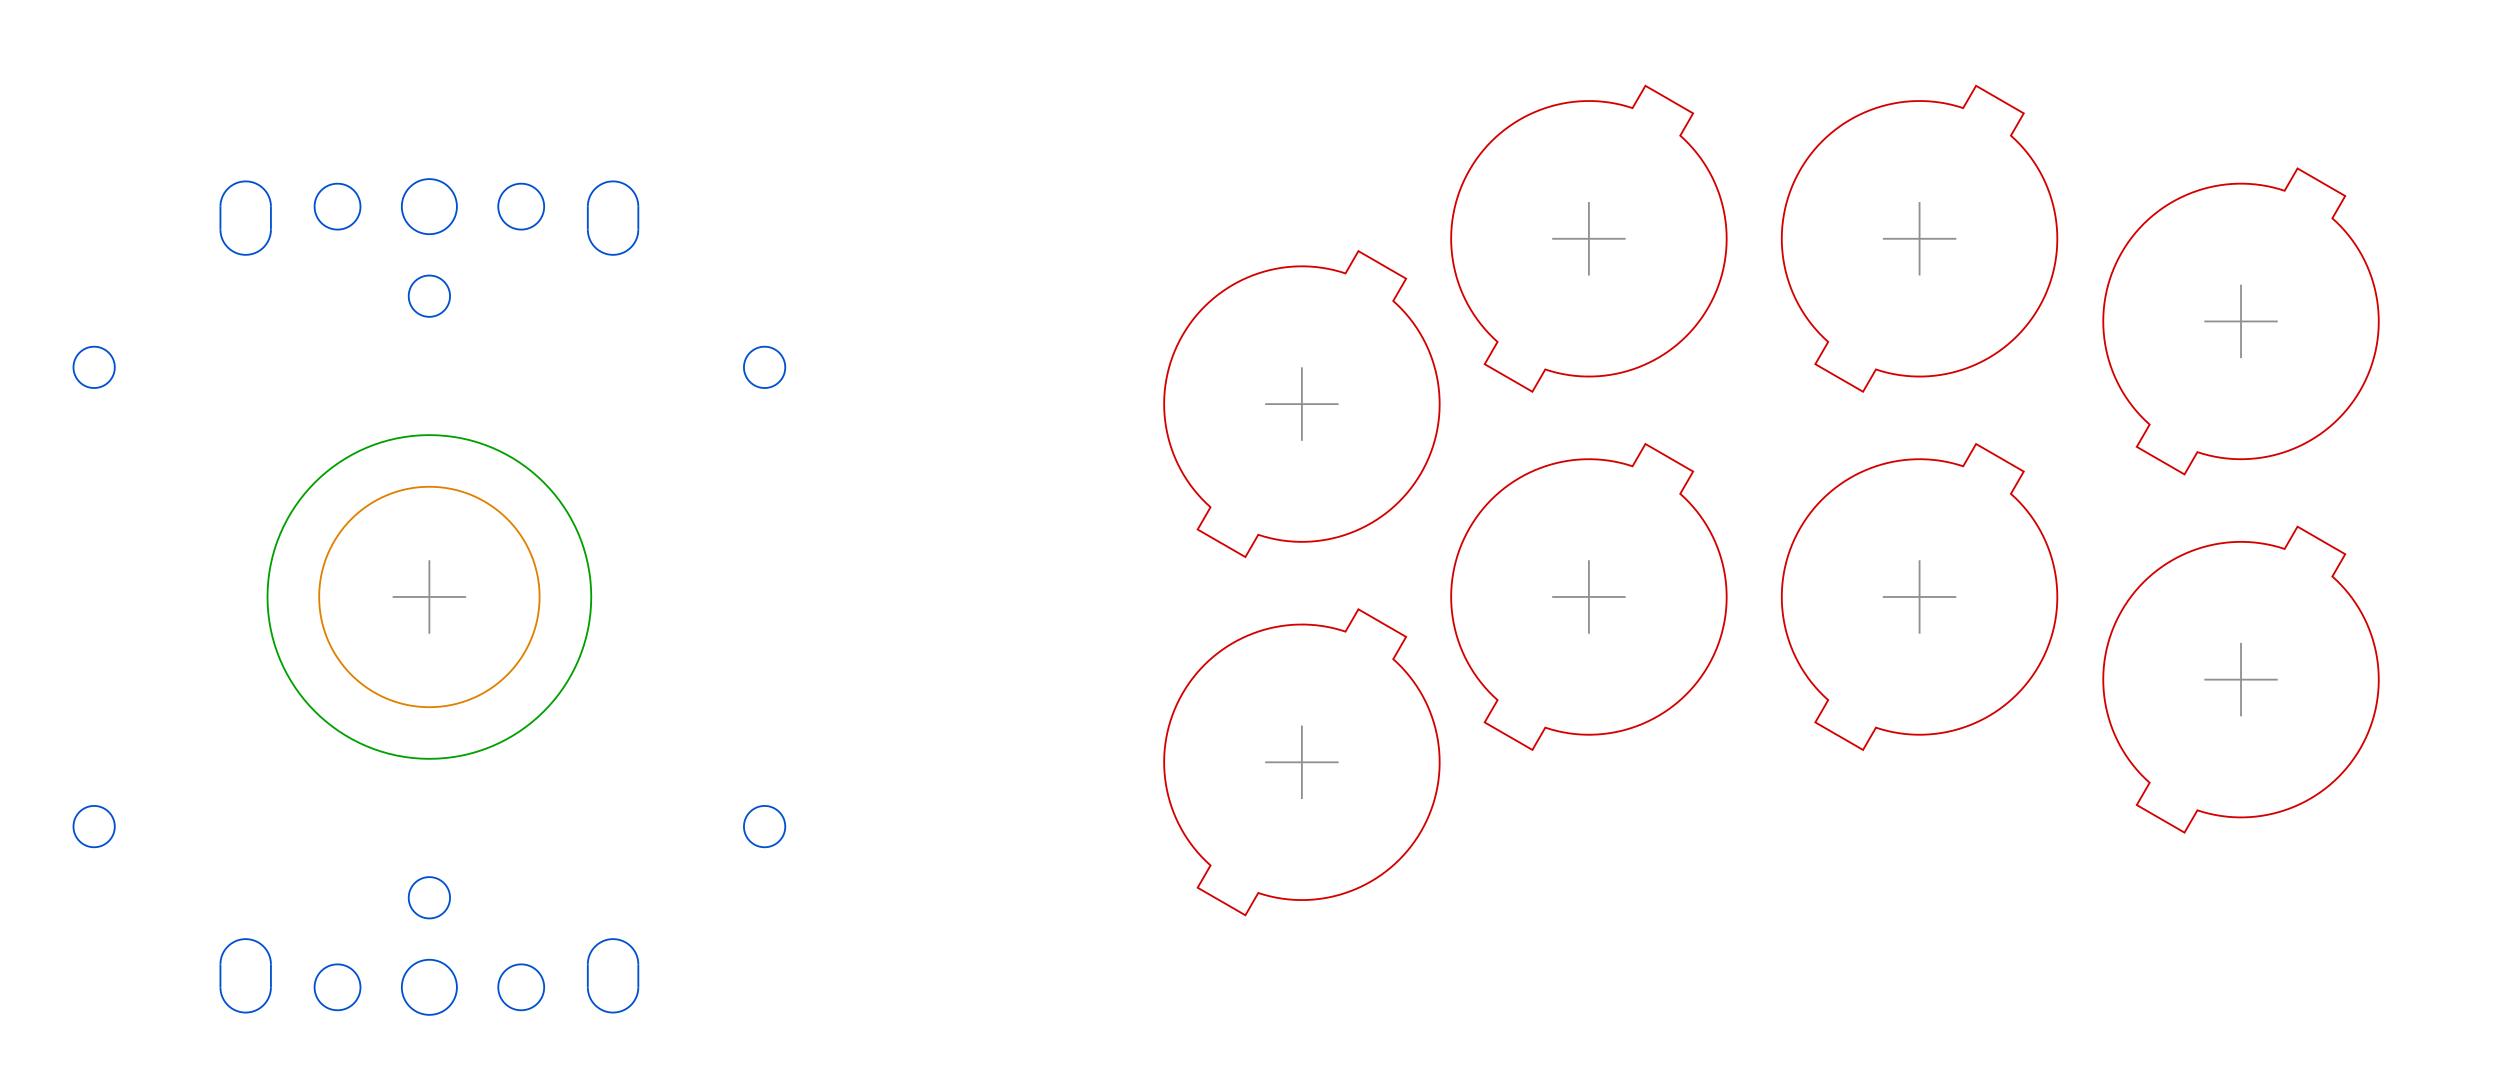
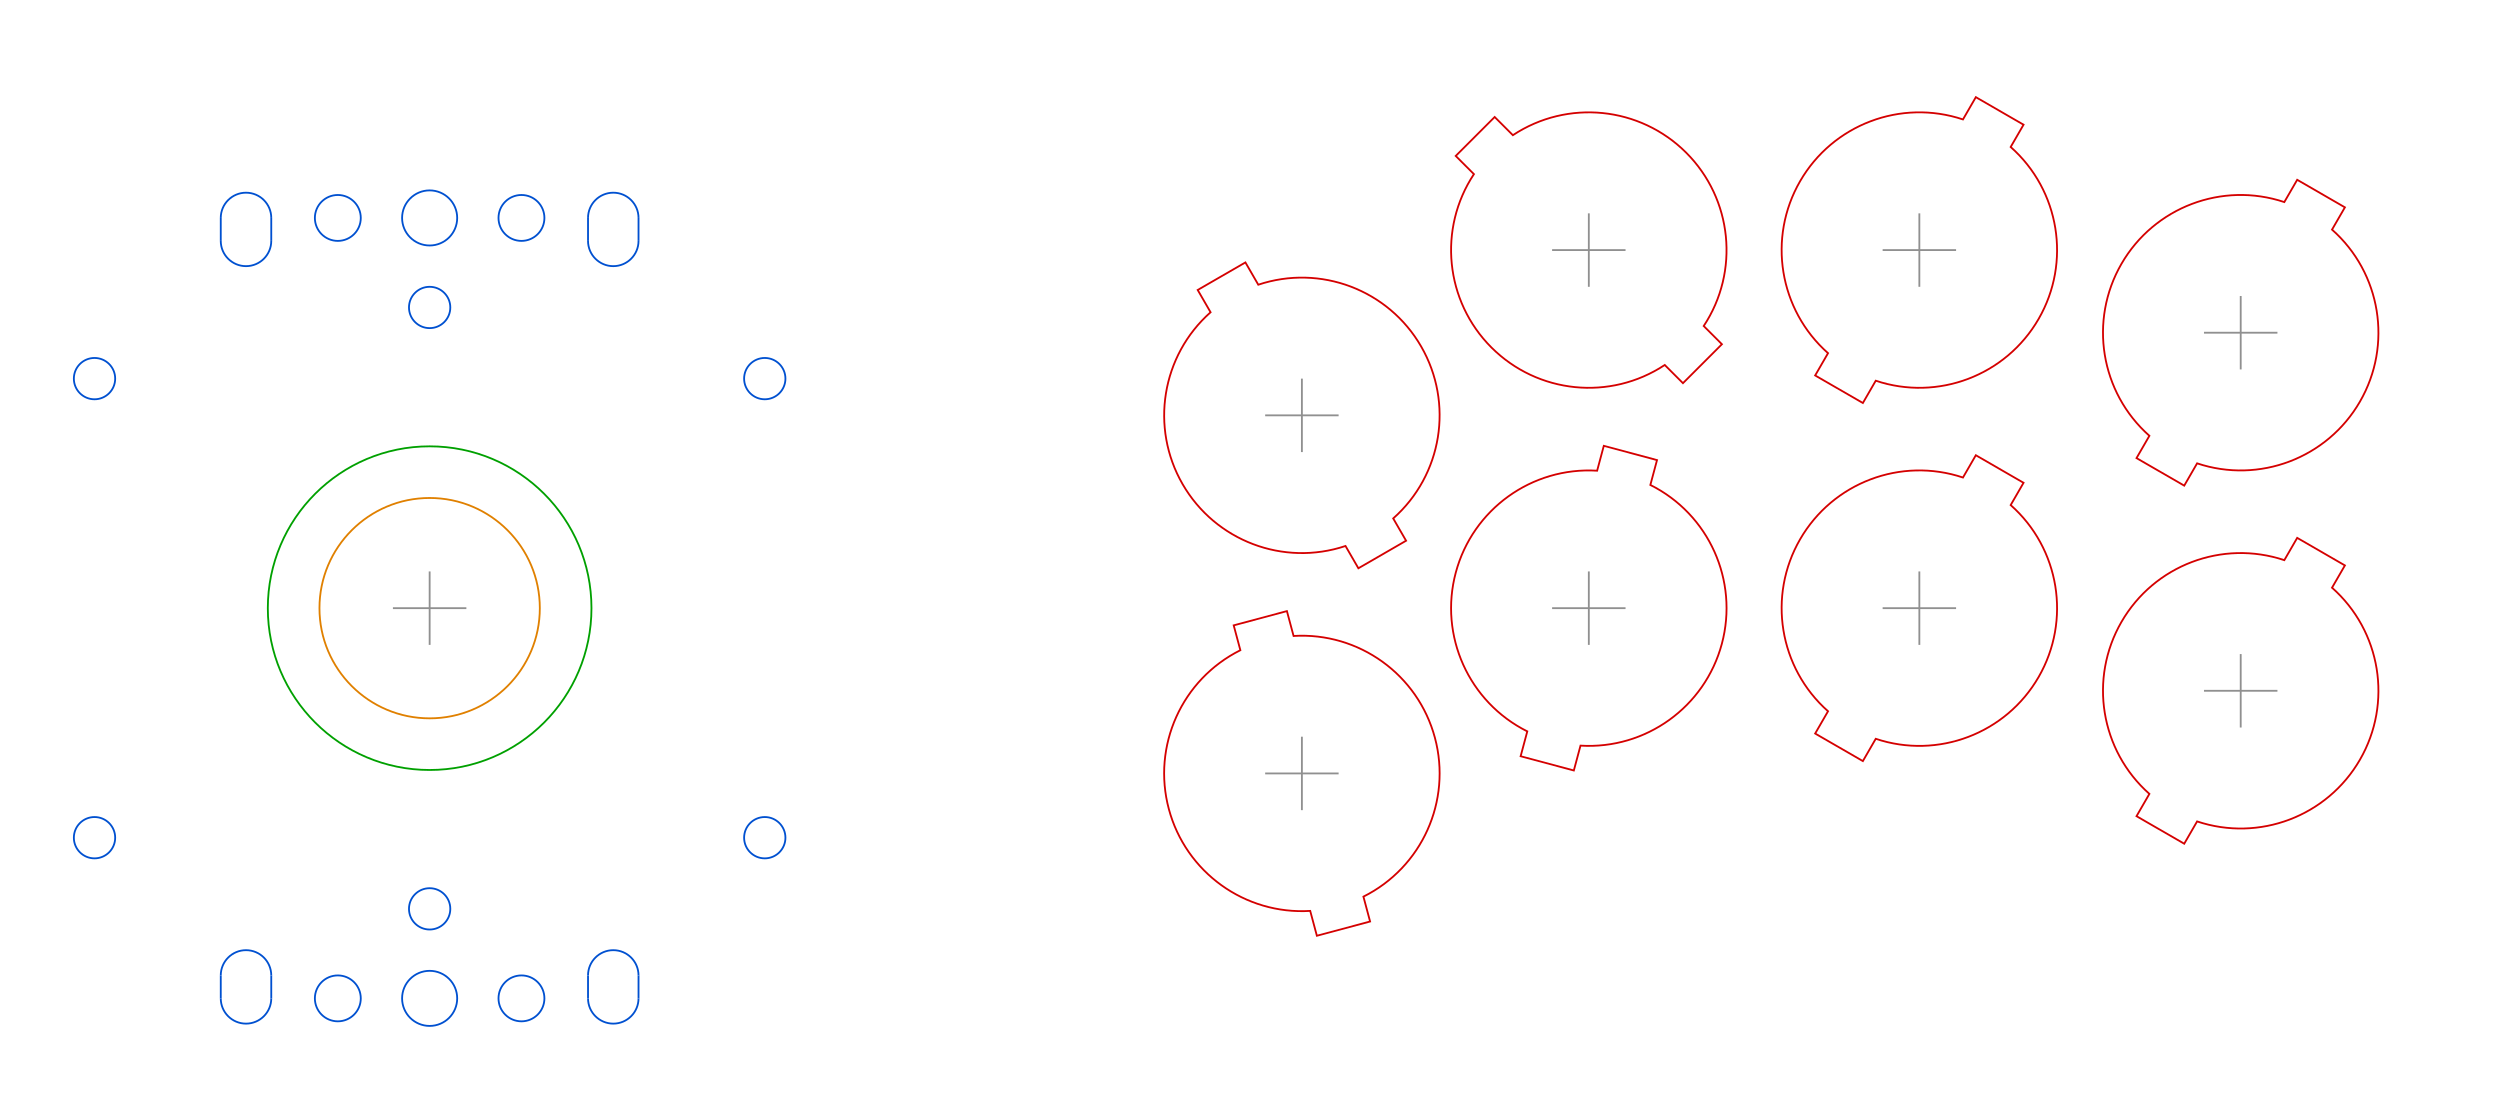
- <svg xmlns="http://www.w3.org/2000/svg" version="1.1" width="272.2mm" height="118.5mm" viewBox="0 0 272.196 118.499">
+ <svg xmlns="http://www.w3.org/2000/svg" version="1.1" width="272.2mm" height="119.7mm" viewBox="0 0 272.196 119.737">
  <g id="BUTTONS" fill="none" stroke="#d40000" stroke-width="0.2">
-     <path d="M 146.5 29.771 A 15 15 0 0 0 131.804 55.227 L 130.402 57.654 L 135.598 60.654 L 137 58.227 A 15 15 0 0 0 151.696 32.771 L 153.098 30.343 L 147.902 27.343 L 146.5 29.771 Z" />
-     <path d="M 146.5 68.771 A 15 15 0 0 0 131.804 94.227 L 130.402 96.654 L 135.598 99.654 L 137 97.227 A 15 15 0 0 0 151.696 71.771 L 153.098 69.343 L 147.902 66.343 L 146.5 68.771 Z" />
-     <path d="M 177.75 11.771 A 15 15 0 0 0 163.054 37.227 L 161.652 39.654 L 166.848 42.654 L 168.25 40.227 A 15 15 0 0 0 182.946 14.771 L 184.348 12.343 L 179.152 9.343 L 177.75 11.771 Z" />
-     <path d="M 177.75 50.771 A 15 15 0 0 0 163.054 76.227 L 161.652 78.654 L 166.848 81.654 L 168.25 79.227 A 15 15 0 0 0 182.946 53.771 L 184.348 51.343 L 179.152 48.343 L 177.75 50.771 Z" />
-     <path d="M 213.75 50.771 A 15 15 0 0 0 199.054 76.227 L 197.652 78.654 L 202.848 81.654 L 204.25 79.227 A 15 15 0 0 0 218.946 53.771 L 220.348 51.343 L 215.152 48.343 L 213.75 50.771 Z" />
-     <path d="M 213.75 11.771 A 15 15 0 0 0 199.054 37.227 L 197.652 39.654 L 202.848 42.654 L 204.25 40.227 A 15 15 0 0 0 218.946 14.771 L 220.348 12.343 L 215.152 9.343 L 213.75 11.771 Z" />
-     <path d="M 248.75 20.771 A 15 15 0 0 0 234.054 46.227 L 232.652 48.654 L 237.848 51.654 L 239.25 49.227 A 15 15 0 0 0 253.946 23.771 L 255.348 21.343 L 250.152 18.343 L 248.75 20.771 Z" />
-     <path d="M 248.75 59.771 A 15 15 0 0 0 234.054 85.227 L 232.652 87.654 L 237.848 90.654 L 239.25 88.227 A 15 15 0 0 0 253.946 62.771 L 255.348 60.343 L 250.152 57.343 L 248.75 59.771 Z" />
+     <path d="M 131.804 34.009 A 15 15 0 0 0 146.5 59.465 L 147.902 61.893 L 153.098 58.893 L 151.696 56.465 A 15 15 0 0 0 137 31.009 L 135.598 28.582 L 130.402 31.582 L 131.804 34.009 Z" />
+     <path d="M 135.048 70.817 A 15 15 0 0 0 142.656 99.21 L 143.382 101.917 L 149.177 100.365 L 148.452 97.657 A 15 15 0 0 0 140.844 69.265 L 140.118 66.557 L 134.323 68.11 L 135.048 70.817 Z" />
+     <path d="M 160.486 18.966 A 15 15 0 0 0 181.271 39.751 L 183.253 41.733 L 187.496 37.49 L 185.514 35.508 A 15 15 0 0 0 164.729 14.724 L 162.747 12.742 L 158.504 16.984 L 160.486 18.966 Z" />
+     <path d="M 173.906 51.265 A 15 15 0 0 0 166.298 79.657 L 165.573 82.365 L 171.368 83.917 L 172.094 81.21 A 15 15 0 0 0 179.702 52.818 L 180.427 50.11 L 174.632 48.557 L 173.906 51.265 Z" />
+     <path d="M 213.75 52.009 A 15 15 0 0 0 199.054 77.465 L 197.652 79.893 L 202.848 82.893 L 204.25 80.465 A 15 15 0 0 0 218.946 55.009 L 220.348 52.582 L 215.152 49.582 L 213.75 52.009 Z" />
+     <path d="M 213.75 13.009 A 15 15 0 0 0 199.054 38.465 L 197.652 40.893 L 202.848 43.893 L 204.25 41.465 A 15 15 0 0 0 218.946 16.009 L 220.348 13.582 L 215.152 10.582 L 213.75 13.009 Z" />
+     <path d="M 248.75 22.009 A 15 15 0 0 0 234.054 47.465 L 232.652 49.893 L 237.848 52.893 L 239.25 50.465 A 15 15 0 0 0 253.946 25.009 L 255.348 22.582 L 250.152 19.582 L 248.75 22.009 Z" />
+     <path d="M 248.75 61.009 A 15 15 0 0 0 234.054 86.465 L 232.652 88.893 L 237.848 91.893 L 239.25 89.465 A 15 15 0 0 0 253.946 64.009 L 255.348 61.582 L 250.152 58.582 L 248.75 61.009 Z" />
  </g>
  <g id="JOYSTICK_BORE_24" fill="none" stroke="#e08000" stroke-width="0.2">
-     <circle cx="46.75" cy="64.999" r="12" />
+     <circle cx="46.75" cy="66.237" r="12" />
  </g>
  <g id="JOYSTICK_BORE_35.25" fill="none" stroke="#00a000" stroke-width="0.2">
-     <circle cx="46.75" cy="64.999" r="17.625" />
+     <circle cx="46.75" cy="66.237" r="17.625" />
  </g>
  <g id="GL_PLATE_HOLES" fill="none" stroke="#0050d0" stroke-width="0.2">
-     <circle cx="46.75" cy="22.499" r="3" />
-     <circle cx="46.75" cy="107.499" r="3" />
-     <circle cx="56.75" cy="22.499" r="2.5" />
-     <circle cx="56.75" cy="107.499" r="2.5" />
-     <circle cx="36.75" cy="22.499" r="2.5" />
-     <circle cx="36.75" cy="107.499" r="2.5" />
-     <circle cx="46.75" cy="32.249" r="2.25" />
-     <circle cx="46.75" cy="97.749" r="2.25" />
-     <circle cx="83.25" cy="39.999" r="2.25" />
-     <circle cx="83.25" cy="89.999" r="2.25" />
-     <circle cx="10.25" cy="39.999" r="2.25" />
-     <circle cx="10.25" cy="89.999" r="2.25" />
-     <line x1="64" y1="24.999" x2="64" y2="22.499" />
-     <line x1="69.5" y1="24.999" x2="69.5" y2="22.499" />
-     <path d="M 69.5 22.499 A 2.75 2.75 0 0 0 64 22.499" />
-     <path d="M 64 24.999 A 2.75 2.75 0 0 0 69.5 24.999" />
-     <line x1="69.5" y1="104.999" x2="69.5" y2="107.499" />
-     <line x1="64" y1="104.999" x2="64" y2="107.499" />
-     <path d="M 64 107.499 A 2.75 2.75 0 0 0 69.5 107.499" />
-     <path d="M 69.5 104.999 A 2.75 2.75 0 0 0 64 104.999" />
-     <line x1="24" y1="24.999" x2="24" y2="22.499" />
-     <line x1="29.5" y1="24.999" x2="29.5" y2="22.499" />
-     <path d="M 29.5 22.499 A 2.75 2.75 0 0 0 24 22.499" />
-     <path d="M 24 24.999 A 2.75 2.75 0 0 0 29.5 24.999" />
-     <line x1="29.5" y1="104.999" x2="29.5" y2="107.499" />
-     <line x1="24" y1="104.999" x2="24" y2="107.499" />
-     <path d="M 24 107.499 A 2.75 2.75 0 0 0 29.5 107.499" />
-     <path d="M 29.5 104.999 A 2.75 2.75 0 0 0 24 104.999" />
+     <circle cx="46.75" cy="23.737" r="3" />
+     <circle cx="46.75" cy="108.737" r="3" />
+     <circle cx="56.75" cy="23.737" r="2.5" />
+     <circle cx="56.75" cy="108.737" r="2.5" />
+     <circle cx="36.75" cy="23.737" r="2.5" />
+     <circle cx="36.75" cy="108.737" r="2.5" />
+     <circle cx="46.75" cy="33.487" r="2.25" />
+     <circle cx="46.75" cy="98.987" r="2.25" />
+     <circle cx="83.25" cy="41.237" r="2.25" />
+     <circle cx="83.25" cy="91.237" r="2.25" />
+     <circle cx="10.25" cy="41.237" r="2.25" />
+     <circle cx="10.25" cy="91.237" r="2.25" />
+     <line x1="64" y1="26.237" x2="64" y2="23.737" />
+     <line x1="69.5" y1="26.237" x2="69.5" y2="23.737" />
+     <path d="M 69.5 23.737 A 2.75 2.75 0 0 0 64 23.737" />
+     <path d="M 64 26.237 A 2.75 2.75 0 0 0 69.5 26.237" />
+     <line x1="69.5" y1="106.237" x2="69.5" y2="108.737" />
+     <line x1="64" y1="106.237" x2="64" y2="108.737" />
+     <path d="M 64 108.737 A 2.75 2.75 0 0 0 69.5 108.737" />
+     <path d="M 69.5 106.237 A 2.75 2.75 0 0 0 64 106.237" />
+     <line x1="24" y1="26.237" x2="24" y2="23.737" />
+     <line x1="29.5" y1="26.237" x2="29.5" y2="23.737" />
+     <path d="M 29.5 23.737 A 2.75 2.75 0 0 0 24 23.737" />
+     <path d="M 24 26.237 A 2.75 2.75 0 0 0 29.5 26.237" />
+     <line x1="29.5" y1="106.237" x2="29.5" y2="108.737" />
+     <line x1="24" y1="106.237" x2="24" y2="108.737" />
+     <path d="M 24 108.737 A 2.75 2.75 0 0 0 29.5 108.737" />
+     <path d="M 29.5 106.237 A 2.75 2.75 0 0 0 24 106.237" />
  </g>
  <g id="REFERENCE" fill="none" stroke="#909090" stroke-width="0.2">
-     <line x1="42.75" y1="64.999" x2="50.75" y2="64.999" />
-     <line x1="46.75" y1="68.999" x2="46.75" y2="60.999" />
-     <line x1="137.75" y1="43.999" x2="145.75" y2="43.999" />
-     <line x1="141.75" y1="47.999" x2="141.75" y2="39.999" />
-     <line x1="137.75" y1="82.999" x2="145.75" y2="82.999" />
-     <line x1="141.75" y1="86.999" x2="141.75" y2="78.999" />
-     <line x1="169" y1="25.999" x2="177" y2="25.999" />
-     <line x1="173" y1="29.999" x2="173" y2="21.999" />
-     <line x1="169" y1="64.999" x2="177" y2="64.999" />
-     <line x1="173" y1="68.999" x2="173" y2="60.999" />
-     <line x1="205" y1="64.999" x2="213" y2="64.999" />
-     <line x1="209" y1="68.999" x2="209" y2="60.999" />
-     <line x1="205" y1="25.999" x2="213" y2="25.999" />
-     <line x1="209" y1="29.999" x2="209" y2="21.999" />
-     <line x1="240" y1="34.999" x2="248" y2="34.999" />
-     <line x1="244" y1="38.999" x2="244" y2="30.999" />
-     <line x1="240" y1="73.999" x2="248" y2="73.999" />
-     <line x1="244" y1="77.999" x2="244" y2="69.999" />
+     <line x1="42.75" y1="66.237" x2="50.75" y2="66.237" />
+     <line x1="46.75" y1="70.237" x2="46.75" y2="62.237" />
+     <line x1="137.75" y1="45.237" x2="145.75" y2="45.237" />
+     <line x1="141.75" y1="49.237" x2="141.75" y2="41.237" />
+     <line x1="137.75" y1="84.237" x2="145.75" y2="84.237" />
+     <line x1="141.75" y1="88.237" x2="141.75" y2="80.237" />
+     <line x1="169" y1="27.237" x2="177" y2="27.237" />
+     <line x1="173" y1="31.237" x2="173" y2="23.237" />
+     <line x1="169" y1="66.237" x2="177" y2="66.237" />
+     <line x1="173" y1="70.237" x2="173" y2="62.237" />
+     <line x1="205" y1="66.237" x2="213" y2="66.237" />
+     <line x1="209" y1="70.237" x2="209" y2="62.237" />
+     <line x1="205" y1="27.237" x2="213" y2="27.237" />
+     <line x1="209" y1="31.237" x2="209" y2="23.237" />
+     <line x1="240" y1="36.237" x2="248" y2="36.237" />
+     <line x1="244" y1="40.237" x2="244" y2="32.237" />
+     <line x1="240" y1="75.237" x2="248" y2="75.237" />
+     <line x1="244" y1="79.237" x2="244" y2="71.237" />
  </g>
</svg>
